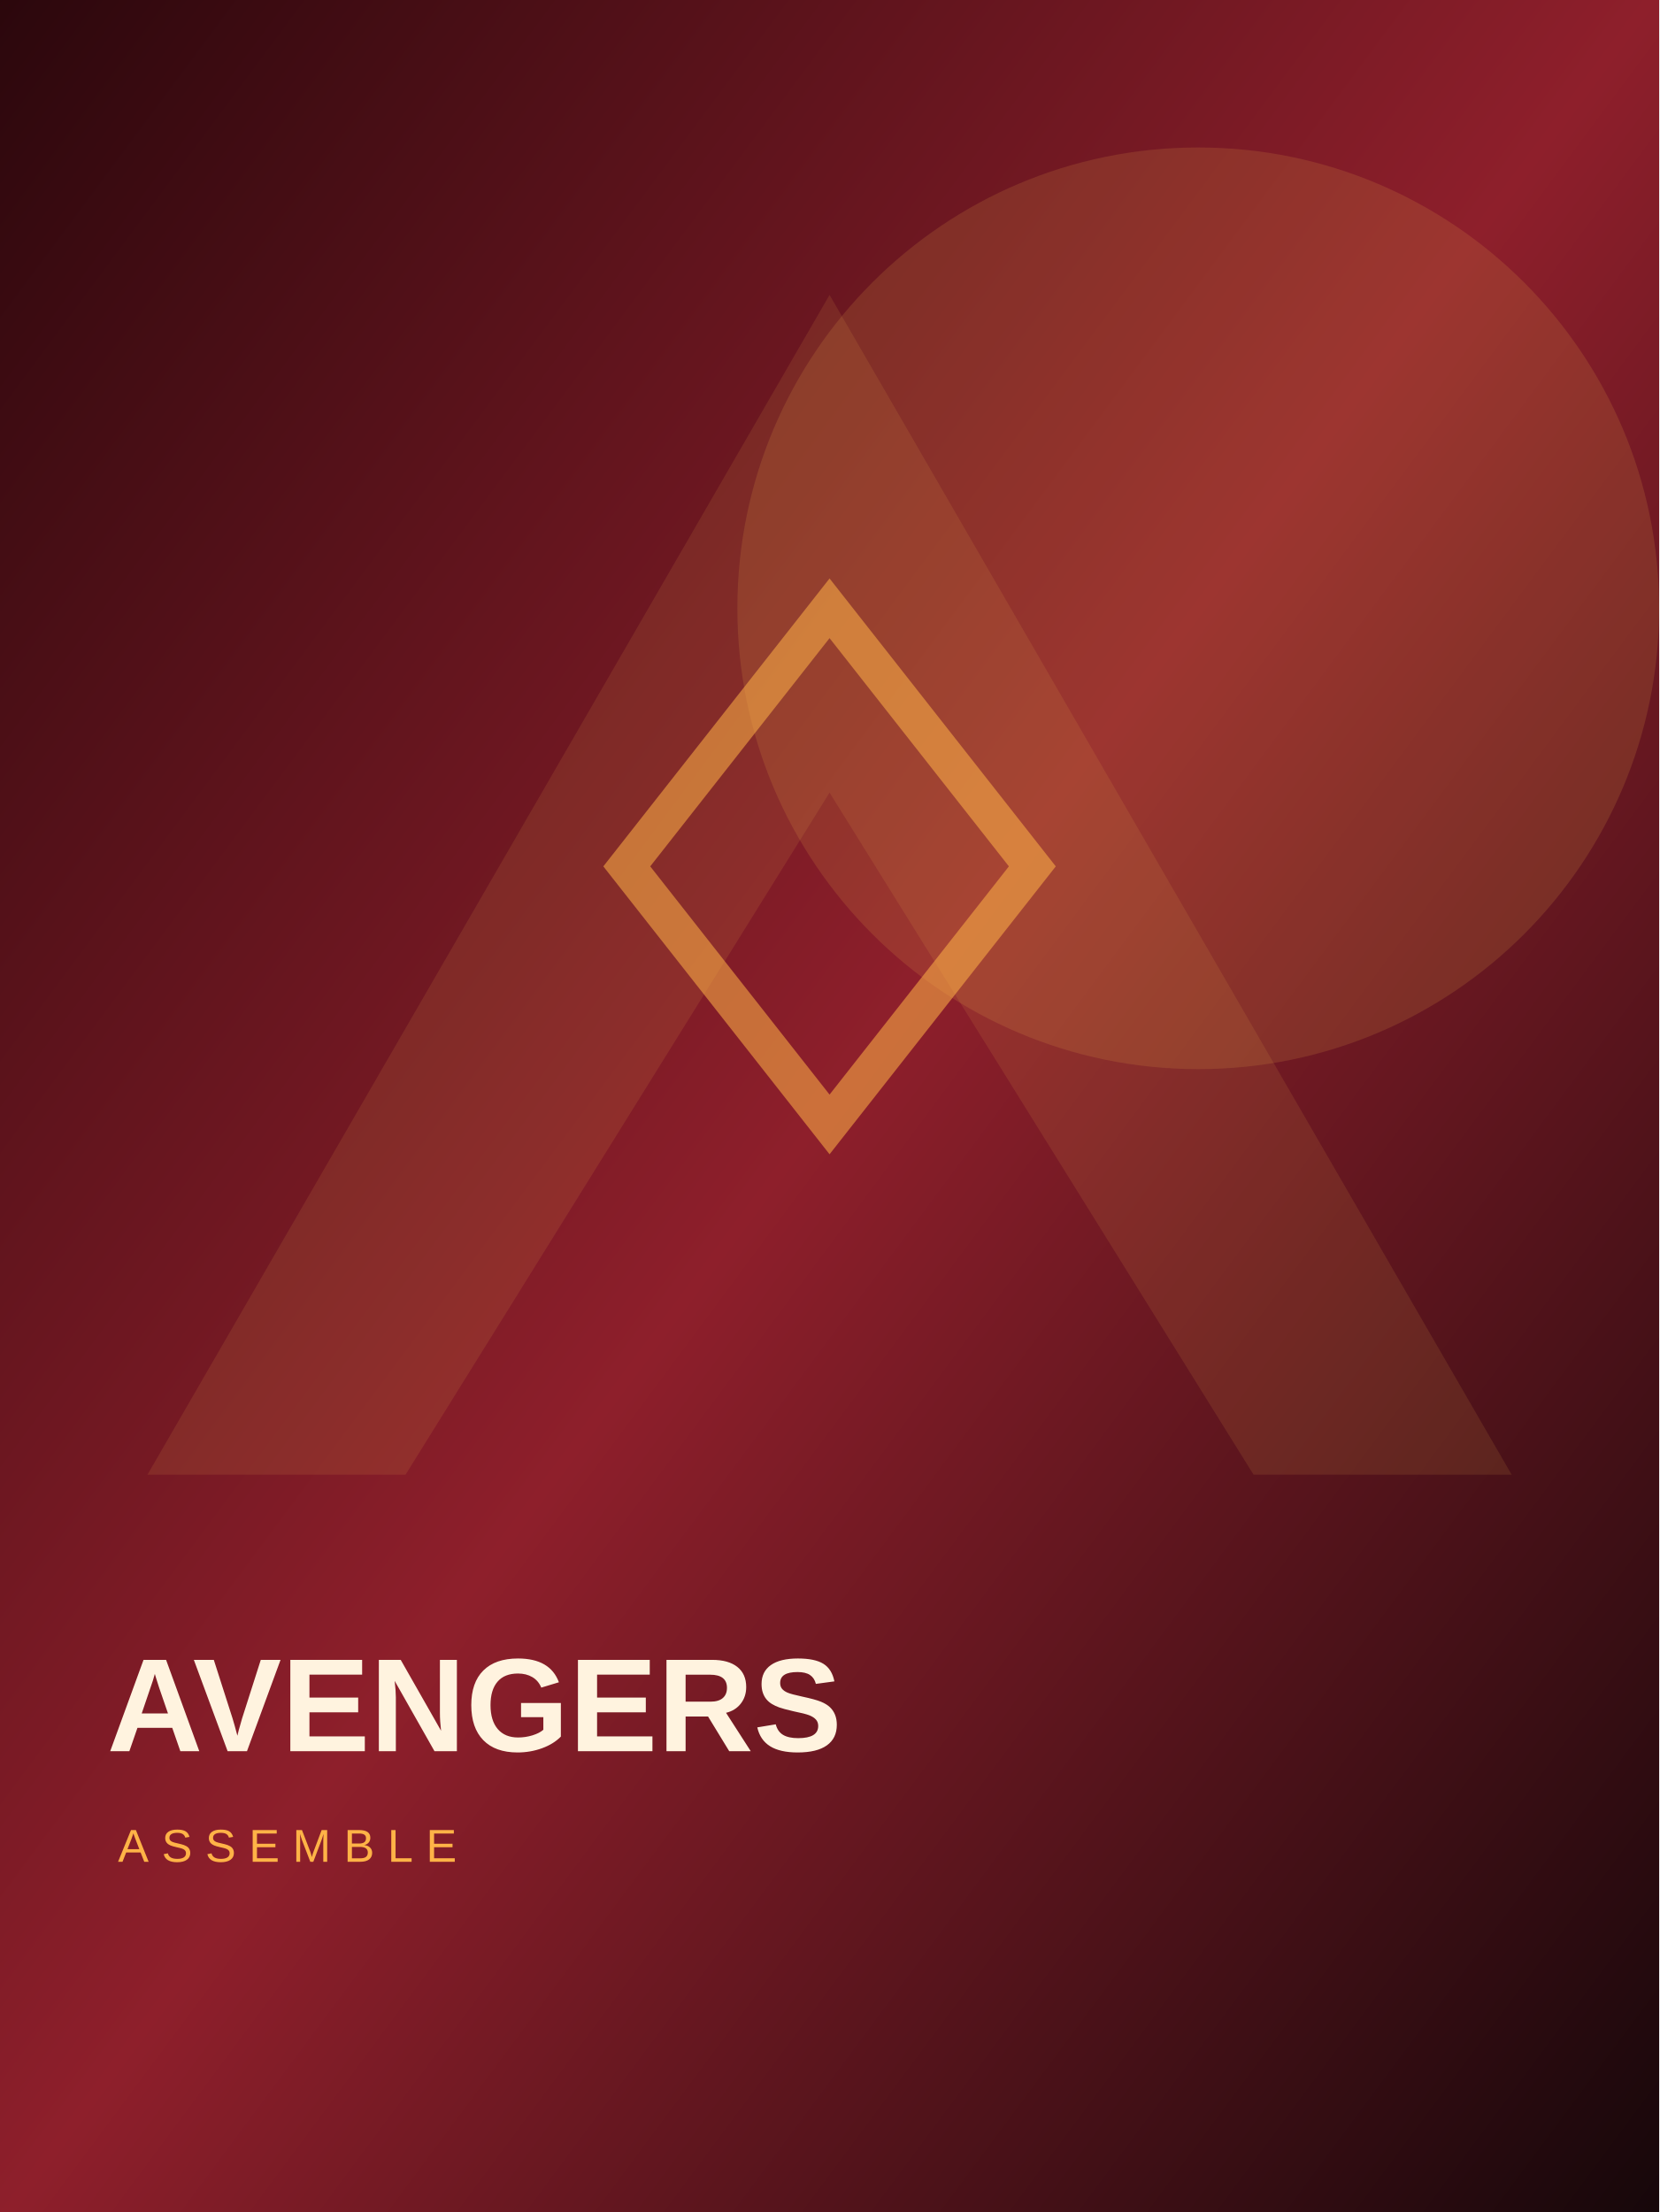
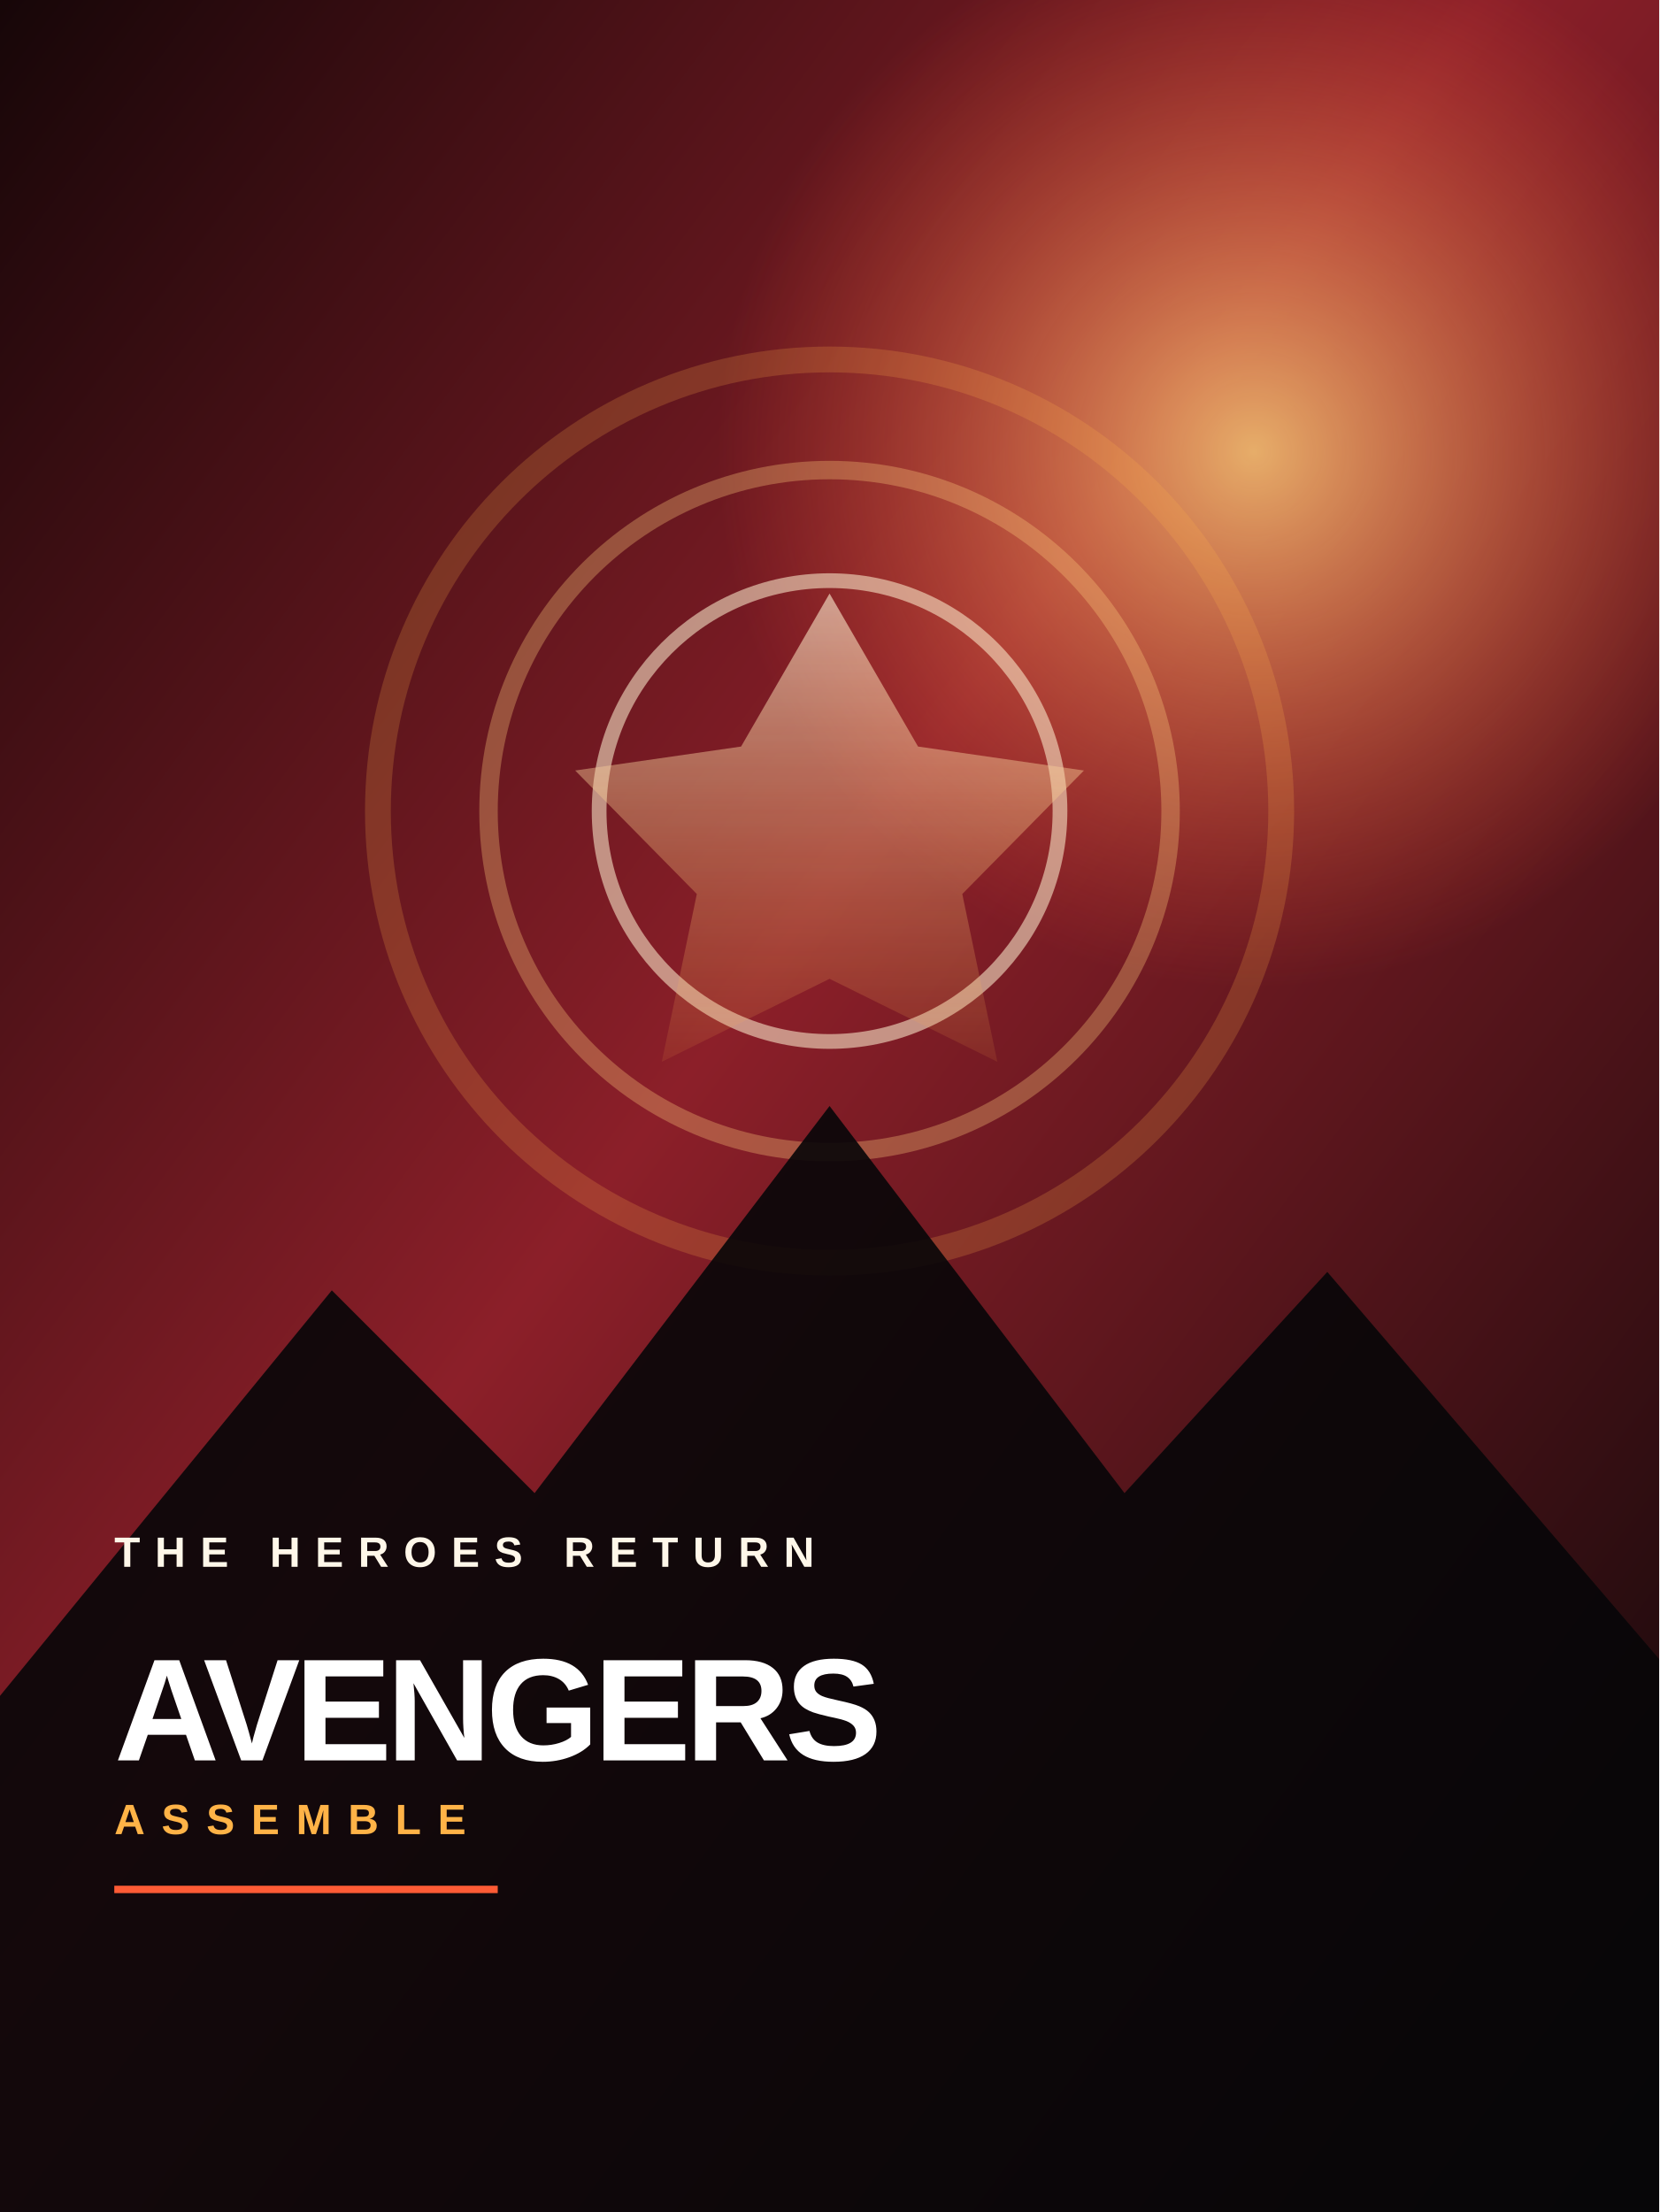
<svg xmlns="http://www.w3.org/2000/svg" viewBox="0 0 900 1200">
  <defs>
-     <linearGradient id="g" x2="1" y2="1">
-       <stop stop-color="#2b070c" />
-       <stop offset=".5" stop-color="#8e1f2b" />
-       <stop offset="1" stop-color="#16070a" />
+     <linearGradient id="bg" x2="1" y2="1">
+       <stop stop-color="#160608" />
+       <stop offset=".45" stop-color="#8c1f29" />
+       <stop offset="1" stop-color="#070607" />
+     </linearGradient>
+     <radialGradient id="sun">
+       <stop stop-color="#ffd17a" stop-opacity=".8" />
+       <stop offset="1" stop-color="#ff5b35" stop-opacity="0" />
+     </radialGradient>
+     <linearGradient id="shield" x2="0" y2="1">
+       <stop stop-color="#fff2d6" stop-opacity=".9" />
+       <stop offset="1" stop-color="#ffb347" stop-opacity=".15" />
    </linearGradient>
  </defs>
-   <rect width="900" height="1200" fill="url(#g)" />
-   <circle cx="650" cy="330" r="250" fill="#efb34d" opacity=".15" />
-   <path d="M80 800 L450 160 L820 800 L680 800 L450 430 L220 800Z" fill="#efb34d" opacity=".12" />
-   <path d="M450 330L560 470L450 610L340 470Z" fill="none" stroke="#ffb347" stroke-width="20" opacity=".55" />
-   <text x="58" y="950" fill="#fff3df" font-family="Arial,sans-serif" font-size="72" font-weight="900">AVENGERS</text>
-   <text x="64" y="1010" fill="#ffb347" font-family="Arial,sans-serif" font-size="25" letter-spacing="7">ASSEMBLE</text>
+   <rect width="900" height="1200" fill="url(#bg)" />
+   <circle cx="680" cy="245" r="290" fill="url(#sun)" />
+   <g transform="translate(450 440)" opacity=".92">
+     <circle r="245" fill="none" stroke="#ffb347" stroke-width="14" opacity=".22" />
+     <circle r="185" fill="none" stroke="#ffcf7b" stroke-width="10" opacity=".35" />
+     <circle r="125" fill="none" stroke="#fff1d2" stroke-width="8" opacity=".6" />
+     <path d="M0-118L48-35L138-22L72 45L91 136L0 91L-91 136L-72 45L-138-22L-48-35Z" fill="url(#shield)" opacity=".72" />
+   </g>
+   <path d="M0 920L180 700L290 810L450 600L610 810L720 690L900 900V1200H0Z" fill="#070608" opacity=".9" />
+   <g transform="translate(62 850)">
+     <text fill="#fff7e9" font-family="Arial,sans-serif" font-size="23" font-weight="700" letter-spacing="8">THE HEROES RETURN</text>
+     <text y="105" fill="#fff" font-family="Arial,sans-serif" font-size="79" font-weight="900" letter-spacing="-3">AVENGERS</text>
+     <text y="145" fill="#ffb347" font-family="Arial,sans-serif" font-size="23" font-weight="700" letter-spacing="9">ASSEMBLE</text>
+   </g>
+   <path d="M62 1025H270" stroke="#ff5b35" stroke-width="4" />
</svg>
